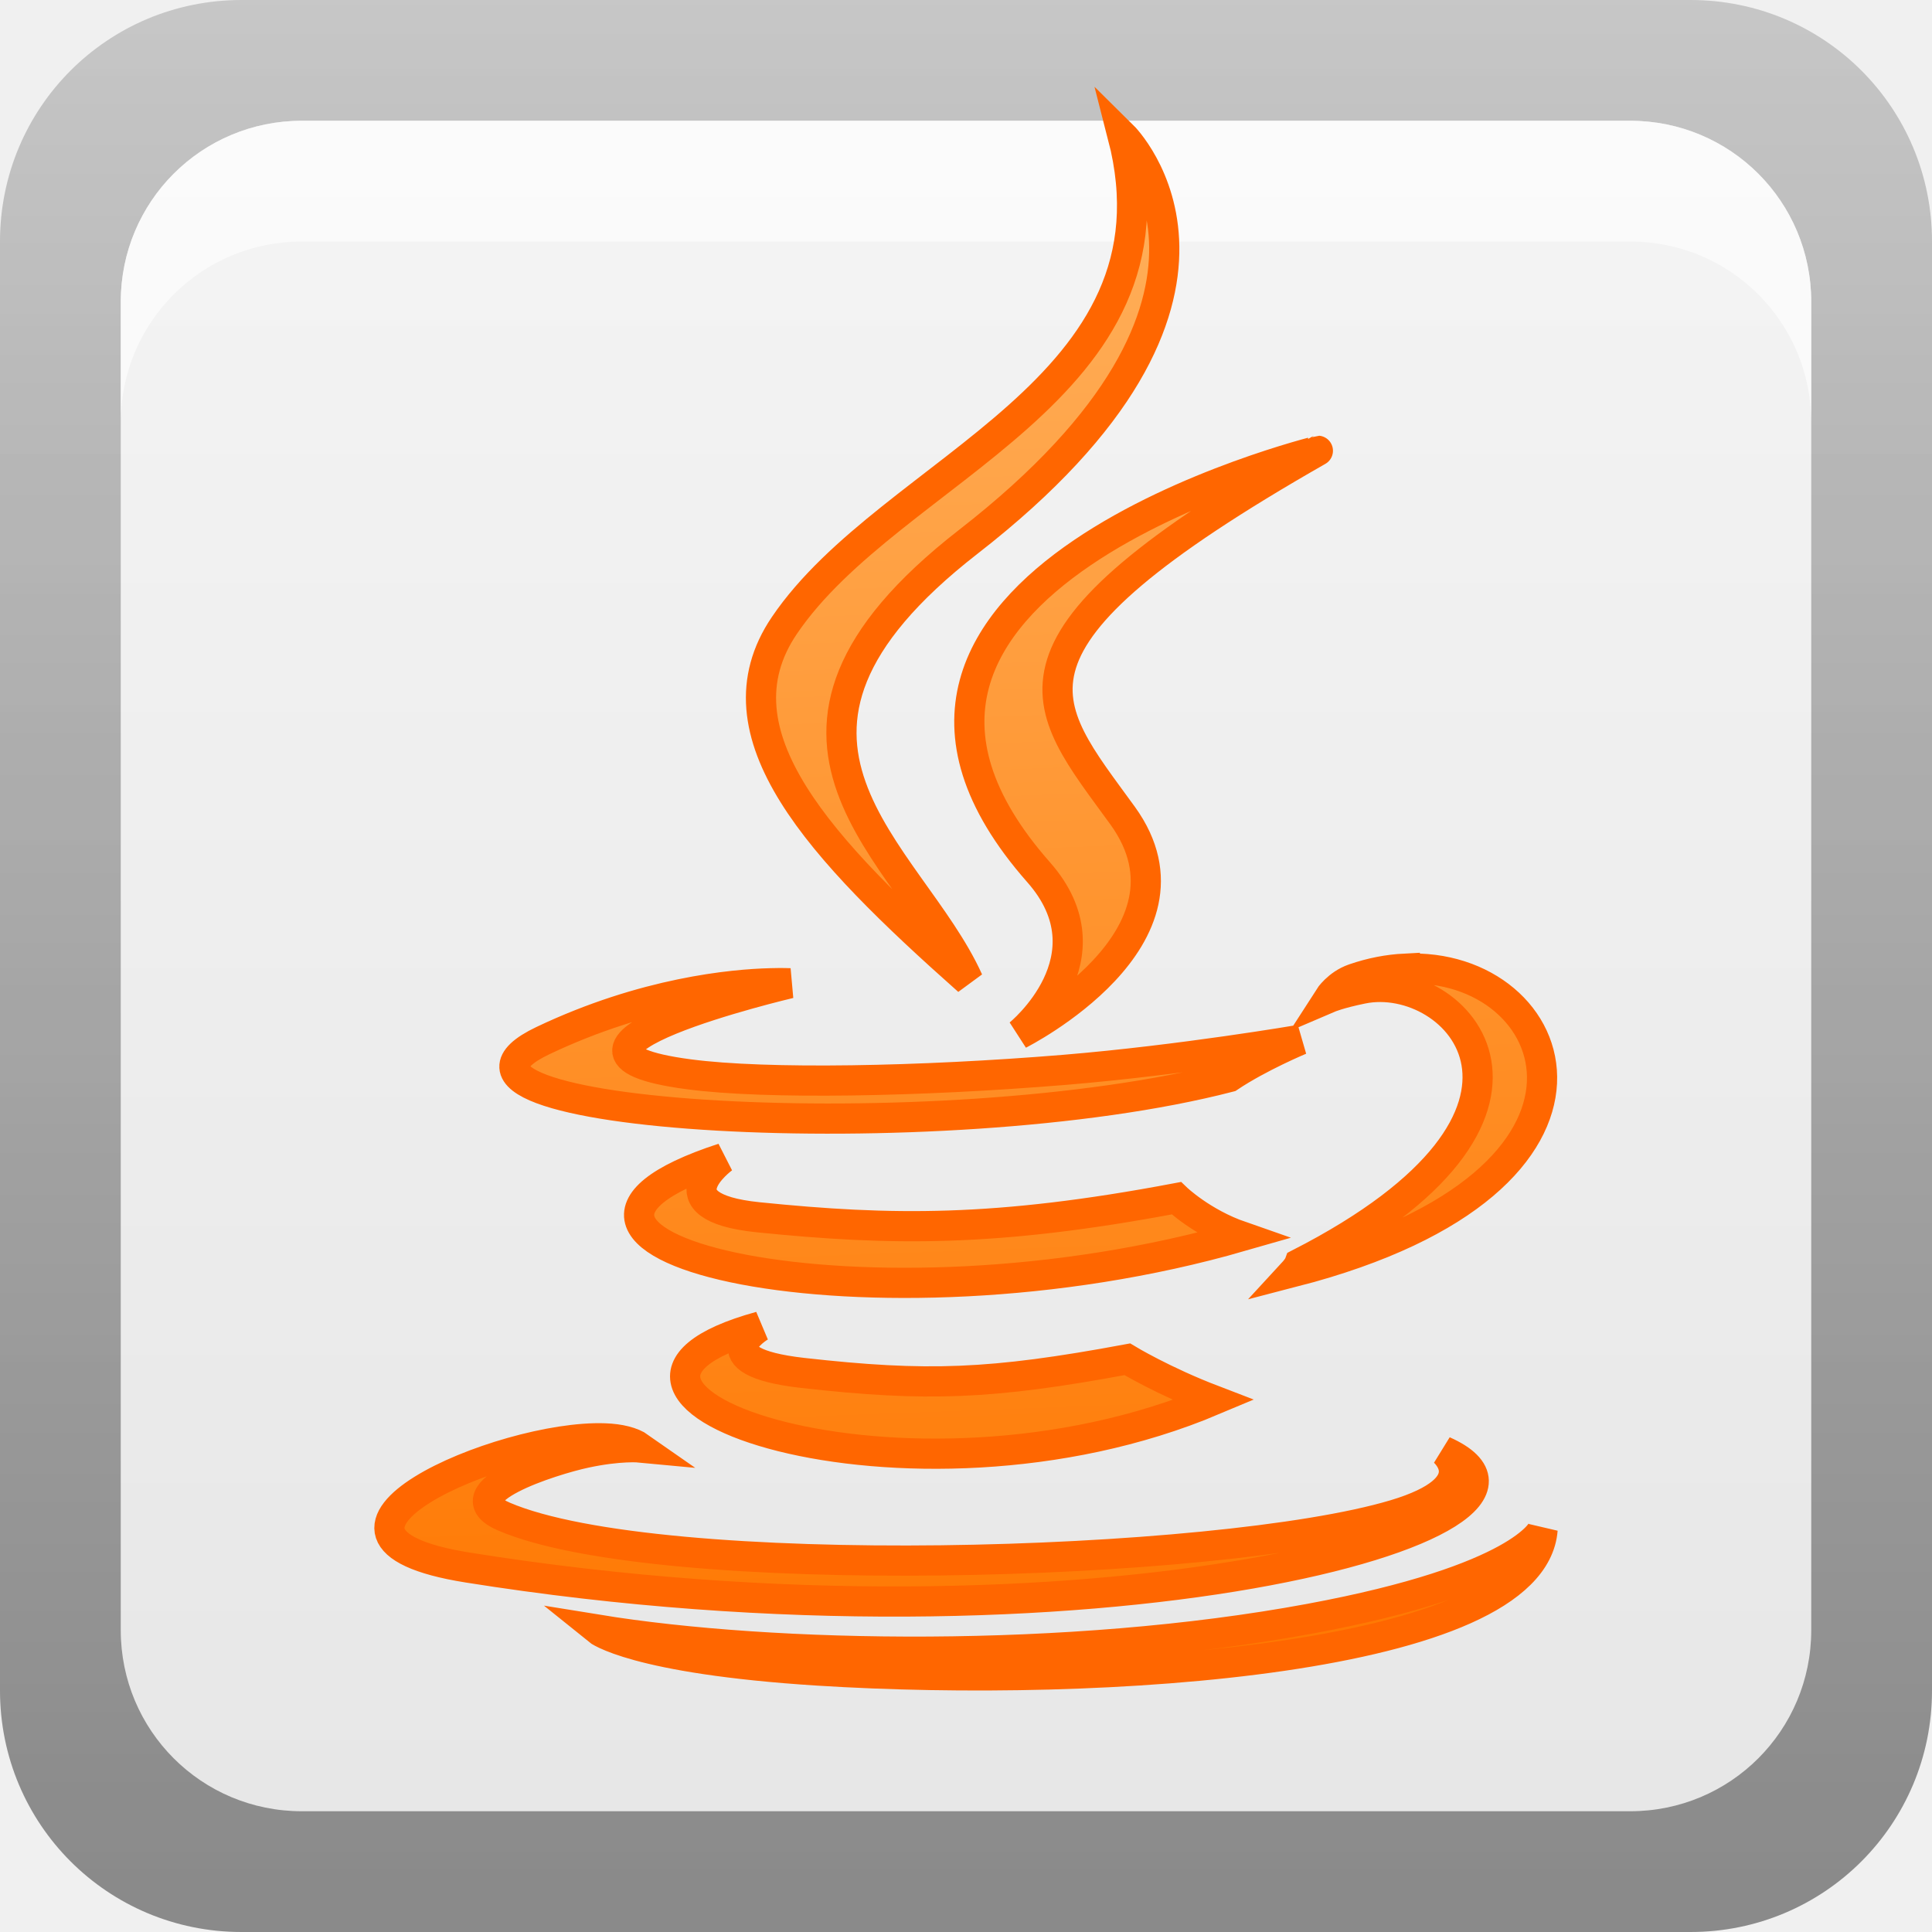
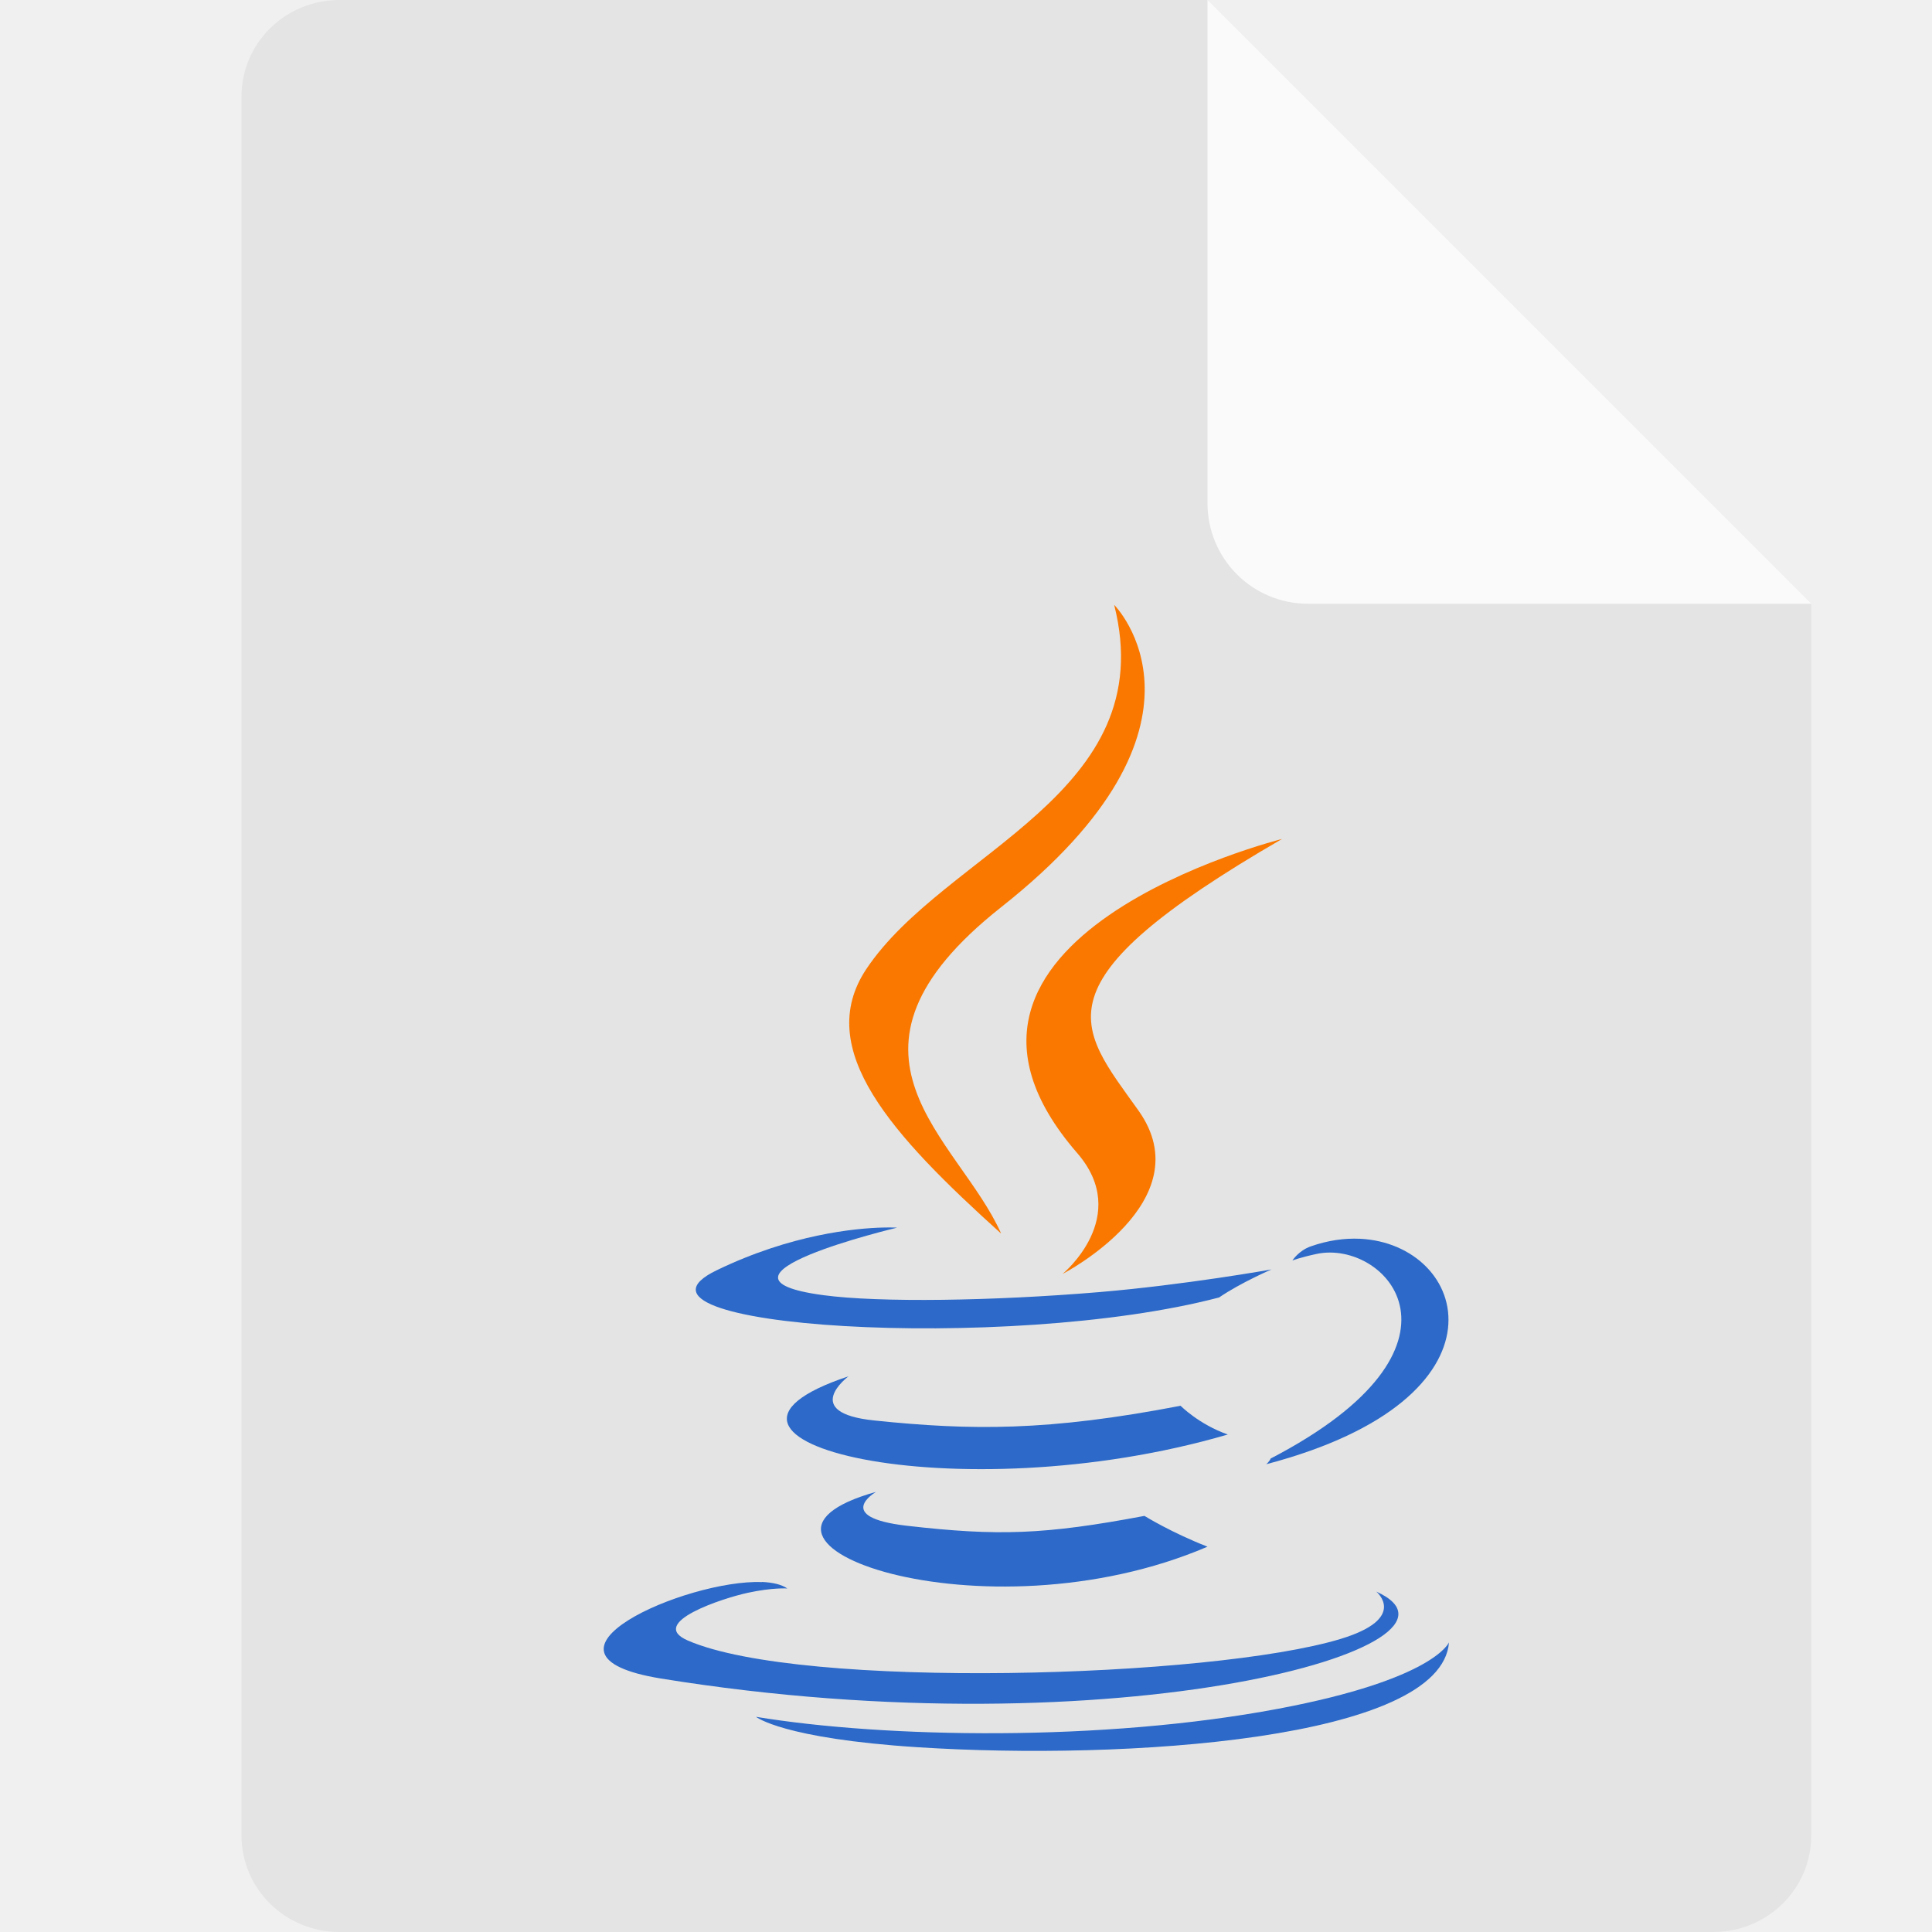
- <svg xmlns="http://www.w3.org/2000/svg" xmlns:xlink="http://www.w3.org/1999/xlink" width="16" height="16" id="svg2" version="1.0" style="display:inline">
-   <defs id="defs4">
-     <linearGradient id="linearGradient3327">
-       <stop style="stop-color:#000000;stop-opacity:1;" offset="0" id="stop3330" />
-       <stop style="stop-color:#000000;stop-opacity:0;" offset="1" id="stop3333" />
-     </linearGradient>
-     <linearGradient id="ButtonColor" x1="10.32" y1="21" x2="10.32" y2="0.999" gradientUnits="userSpaceOnUse">
-       <stop style="stop-color:#e6e6e6;stop-opacity:1;" offset="0" id="stop3189" />
-       <stop style="stop-color:#f5f5f5;stop-opacity:1;" offset="1" id="stop3191" />
-     </linearGradient>
-     <linearGradient xlink:href="#linearGradient3327" id="linearGradient3192" x1="9.057" y1="10.203" x2="9.057" y2="-12.199" gradientUnits="userSpaceOnUse" gradientTransform="translate(0,5.800655)" />
-     <linearGradient xlink:href="#ButtonColor" id="linearGradient3204" x1="1" y1="9" x2="15" y2="9" gradientUnits="userSpaceOnUse" gradientTransform="translate(-16,-1)" />
-     <linearGradient xlink:href="#ButtonColor" id="linearGradient3173" gradientUnits="userSpaceOnUse" gradientTransform="translate(-16,-1)" x1="1" y1="9" x2="15" y2="9" />
-     <linearGradient xlink:href="#ButtonColor" id="linearGradient3177" gradientUnits="userSpaceOnUse" gradientTransform="translate(-16,-1)" x1="1" y1="9" x2="15" y2="9" />
-     <linearGradient xlink:href="#ButtonColor" id="linearGradient3179" gradientUnits="userSpaceOnUse" gradientTransform="matrix(0,-1,1,0,-1,16)" x1="1" y1="9" x2="15" y2="9" />
-     <linearGradient xlink:href="#linearGradient3327" id="linearGradient3612" x1="8" y1="15" x2="8" y2="-1" gradientUnits="userSpaceOnUse" />
-     <linearGradient xlink:href="#ButtonColor-5" id="linearGradient3204-0" x1="1" y1="9" x2="16.956" y2="9" gradientUnits="userSpaceOnUse" gradientTransform="translate(-17,-2)" />
-     <linearGradient id="ButtonColor-5" x1="10.32" y1="21" x2="10.32" y2="0.999" gradientUnits="userSpaceOnUse">
-       <stop style="stop-color:#e6e6e6;stop-opacity:1;" offset="0" id="stop3189-0" />
-       <stop style="stop-color:#f5f5f5;stop-opacity:1;" offset="1" id="stop3191-2" />
-     </linearGradient>
-     <linearGradient y2="-19.304" x2="9.057" y1="10.203" x1="9.057" gradientTransform="translate(-0.499722,5.300655)" gradientUnits="userSpaceOnUse" id="linearGradient2897" xlink:href="#linearGradient3327-7" />
-     <linearGradient id="linearGradient3327-7">
-       <stop style="stop-color:#000000;stop-opacity:1;" offset="0" id="stop3330-6" />
-       <stop style="stop-color:#000000;stop-opacity:0;" offset="1" id="stop3333-8" />
-     </linearGradient>
-     <linearGradient y2="9" x2="16.956" y1="9" x1="1" gradientTransform="translate(-17,-2)" gradientUnits="userSpaceOnUse" id="linearGradient3767" xlink:href="#ButtonColor-5" />
-     <linearGradient xlink:href="#linearGradient3763" id="linearGradient3769" x1="64" y1="60" x2="62" y2="7" gradientUnits="userSpaceOnUse" gradientTransform="matrix(1.231823,0,0,1.231823,-27.81615,7.170832)" />
-     <linearGradient id="linearGradient3763">
-       <stop style="stop-color:#ff7700;stop-opacity:1;" offset="0" id="stop3765" />
-       <stop style="stop-color:#ffb15d;stop-opacity:1;" offset="1" id="stop3767" />
-     </linearGradient>
-     <linearGradient y2="7" x2="62" y1="60" x1="64" gradientTransform="matrix(1.231823,0,0,1.231823,-27.81615,-72.82917)" gradientUnits="userSpaceOnUse" id="linearGradient3729" xlink:href="#linearGradient3763" />
-     <linearGradient y2="7" x2="62" y1="60" x1="64" gradientTransform="matrix(0.3079558,0,0,0.3027256,-6.954038,-0.03393787)" gradientUnits="userSpaceOnUse" id="linearGradient3729-6" xlink:href="#linearGradient3763-5" />
-     <linearGradient id="linearGradient3763-5">
-       <stop style="stop-color:#ff7700;stop-opacity:1;" offset="0" id="stop3765-4" />
-       <stop style="stop-color:#ffb15d;stop-opacity:1;" offset="1" id="stop3767-3" />
-     </linearGradient>
-     <linearGradient y2="7" x2="62" y1="60" x1="64" gradientTransform="matrix(0.2450815,0,0,0.2412345,-7.084255,-0.4957924)" gradientUnits="userSpaceOnUse" id="linearGradient3676" xlink:href="#linearGradient3763-5" />
-   </defs>
-   <g id="layer1">
-     <rect ry="2" rx="2" y="0" x="-16" height="16" width="16" id="rect3196" style="fill:url(#linearGradient3767);fill-opacity:1;fill-rule:nonzero;stroke:none;display:inline" transform="matrix(0,-1,1,0,0,0)" />
-     <path style="opacity:0.4;fill:url(#linearGradient2897);fill-opacity:1;fill-rule:nonzero;stroke:none;display:inline" d="M 2,0 C 0.892,0 0,0.892 0,2 l 0,12 c 0,1.108 0.892,2 2,2 l 12,0 c 1.108,0 2,-0.892 2,-2 L 16,2 C 16,0.892 15.108,0 14,0 L 2,0 z m 0.5,1 11,0 C 14.331,1 15,1.669 15,2.5 l 0,11 c 0,0.831 -0.669,1.5 -1.5,1.5 l -11,0 C 1.669,15 1,14.331 1,13.5 L 1,2.5 C 1,1.669 1.669,1 2.5,1 z" id="rect2410" />
-     <path style="opacity:0.6;fill:#ffffff;fill-opacity:1;stroke:none;display:inline" d="M 2.5,1 C 1.669,1 1,1.669 1,2.5 l 0,1 C 1,2.669 1.669,2 2.5,2 l 11,0 C 14.331,2 15,2.669 15,3.5 l 0,-1 C 15,1.669 14.331,1 13.5,1 l -11,0 z" id="rect3770" />
-     <path id="path3672" d="M 9.298,1.125 C 9.841,3.23 7.382,3.87 6.495,5.181 5.891,6.074 6.791,7.031 8.019,8.121 7.54,7.056 5.916,6.122 8.019,4.487 10.641,2.45 9.298,1.125 9.298,1.125 z m 1.616,2.608 c 2.9e-5,0 -4.431,1.088 -2.313,3.49 0.625,0.708 -0.161,1.342 -0.161,1.342 0,0 1.586,-0.799 0.858,-1.809 -0.681,-0.941 -1.209,-1.411 1.616,-3.023 z m 0.72,4.289 c -0.136,0.007 -0.276,0.033 -0.421,0.083 -0.136,0.047 -0.207,0.158 -0.207,0.158 0,0 0.084,-0.036 0.276,-0.075 0.784,-0.161 1.909,1.034 -0.521,2.277 -0.011,0.03 -0.046,0.068 -0.046,0.068 2.941,-0.761 2.232,-2.577 0.919,-2.51 z M 6.38,8.143 c -0.31,0.008 -1.041,0.074 -1.884,0.475 -1.33,0.633 3.292,0.921 5.683,0.302 0.249,-0.167 0.59,-0.309 0.59,-0.309 0,0 -0.979,0.168 -1.953,0.249 C 7.623,8.958 6.348,8.982 5.706,8.897 4.186,8.697 6.541,8.143 6.541,8.143 c 0,0 -0.058,-0.003 -0.161,0 z M 5.989,9.591 C 3.796,10.307 7.213,11.122 10.278,10.239 9.953,10.126 9.742,9.923 9.742,9.923 8.243,10.206 7.377,10.192 6.28,10.081 5.433,9.995 5.989,9.591 5.989,9.591 z M 6.296,10.985 C 4.304,11.533 7.513,12.665 10.048,11.596 9.633,11.437 9.336,11.257 9.336,11.257 8.205,11.467 7.674,11.485 6.648,11.37 5.801,11.274 6.296,10.985 6.296,10.985 z m -1.287,0.927 c -0.856,-0.032 -2.792,0.806 -1.134,1.07 5.17,0.825 9.421,-0.369 8.08,-0.965 0,0 0.364,0.298 -0.406,0.528 -1.463,0.436 -6.09,0.565 -7.375,0.015 -0.462,-0.198 0.401,-0.47 0.674,-0.528 0.284,-0.061 0.452,-0.045 0.452,-0.045 -0.064,-0.045 -0.169,-0.071 -0.291,-0.075 z M 12.775,12.667 c 0,0 -0.165,0.412 -1.93,0.739 -1.991,0.369 -4.441,0.327 -5.897,0.09 0,0 0.298,0.242 1.83,0.339 2.332,0.147 5.912,-0.082 5.997,-1.168 z" style="fill:url(#linearGradient3676);fill-opacity:1;fill-rule:evenodd;stroke:#ff6600;stroke-width:0.25;stroke-miterlimit:4;stroke-dasharray:none;display:inline" />
-   </g>
-   <g id="layer2" />
+ <svg xmlns="http://www.w3.org/2000/svg" width="16" height="16" version="1.1">
+   <path style="fill:#e4e4e4" d="M 2.812,0 C 2.362,0 2,0.357 2,0.8 V 15.2 C 2,15.643 2.362,16 2.812,16 h 11.375 C 14.638,16 15,15.643 15,15.2 V 5 L 11,4 10,0 Z" />
+   <path style="fill:#fafafa" d="M 15,5 10,0 V 4.167 C 10,4.628 10.372,5 10.833,5 Z" />
+   <path style="fill:#2c69c8" d="m 11.263,10.259 c -0.128,-0.006 -0.266,0.013 -0.408,0.063 -0.1,0.035 -0.152,0.117 -0.152,0.117 0,0 0.062,-0.025 0.203,-0.055 0.575,-0.12 1.398,0.77 -0.383,1.695 -0.008,0.022 -0.036,0.047 -0.036,0.047 2.081,-0.547 1.672,-1.824 0.776,-1.867 z" />
+   <path style="fill:#2c69c8" d="m 7.311,10.166 c -0.227,0.006 -0.758,0.055 -1.376,0.354 -0.974,0.471 2.409,0.686 4.161,0.225 0.182,-0.124 0.434,-0.232 0.434,-0.232 0,0 -0.716,0.128 -1.43,0.188 -0.873,0.073 -1.812,0.088 -2.282,0.025 -1.114,-0.149 0.611,-0.559 0.611,-0.559 0,0 -0.042,-0.003 -0.118,-8.94e-4 z" />
+   <path style="fill:#2c69c8" d="M 7.027,11.398 C 5.42,11.932 7.922,12.537 10.168,11.88 9.929,11.796 9.777,11.642 9.777,11.642 8.68,11.853 8.045,11.847 7.242,11.764 6.62,11.7 7.027,11.398 7.027,11.398 Z" />
+   <path style="fill:#2c69c8" d="M 7.255,12.355 C 5.796,12.763 8.142,13.605 10,12.809 9.696,12.69 9.478,12.554 9.478,12.554 8.65,12.71 8.265,12.722 7.513,12.636 6.892,12.565 7.255,12.355 7.255,12.355 Z" />
+   <path style="fill:#2c69c8" d="m 6.311,13.102 c -0.627,-0.024 -2.051,0.602 -0.836,0.799 3.788,0.614 6.905,-0.277 5.923,-0.72 0,0 0.268,0.221 -0.296,0.392 -1.072,0.325 -4.464,0.423 -5.406,0.013 -0.339,-0.147 0.296,-0.352 0.496,-0.395 0.208,-0.045 0.328,-0.036 0.328,-0.036 -0.047,-0.033 -0.121,-0.05 -0.21,-0.054 z" />
+   <path style="fill:#2c69c8" d="m 12,13.601 c 0,0 -0.119,0.306 -1.413,0.55 -1.459,0.275 -3.258,0.243 -4.326,0.067 2.64e-5,-2.5e-5 0.219,0.18 1.342,0.252 C 9.313,14.58 11.938,14.41 12,13.601 Z" />
+   <path style="fill:#fa7800" d="M 9.227,5.009 C 9.625,6.576 7.824,7.05 7.174,8.026 6.732,8.691 7.391,9.404 8.291,10.216 7.94,9.423 6.751,8.73 8.291,7.513 10.213,5.996 9.227,5.009 9.227,5.009 Z" />
+   <path style="fill:#fa7800" d="m 10.617,6.948 c 0,0 -3.248,0.812 -1.697,2.6 0.458,0.527 -0.12,1.002 -0.12,1.002 0,0 1.163,-0.6 0.629,-1.352 C 8.93,8.497 8.547,8.148 10.617,6.948 Z" />
</svg>
